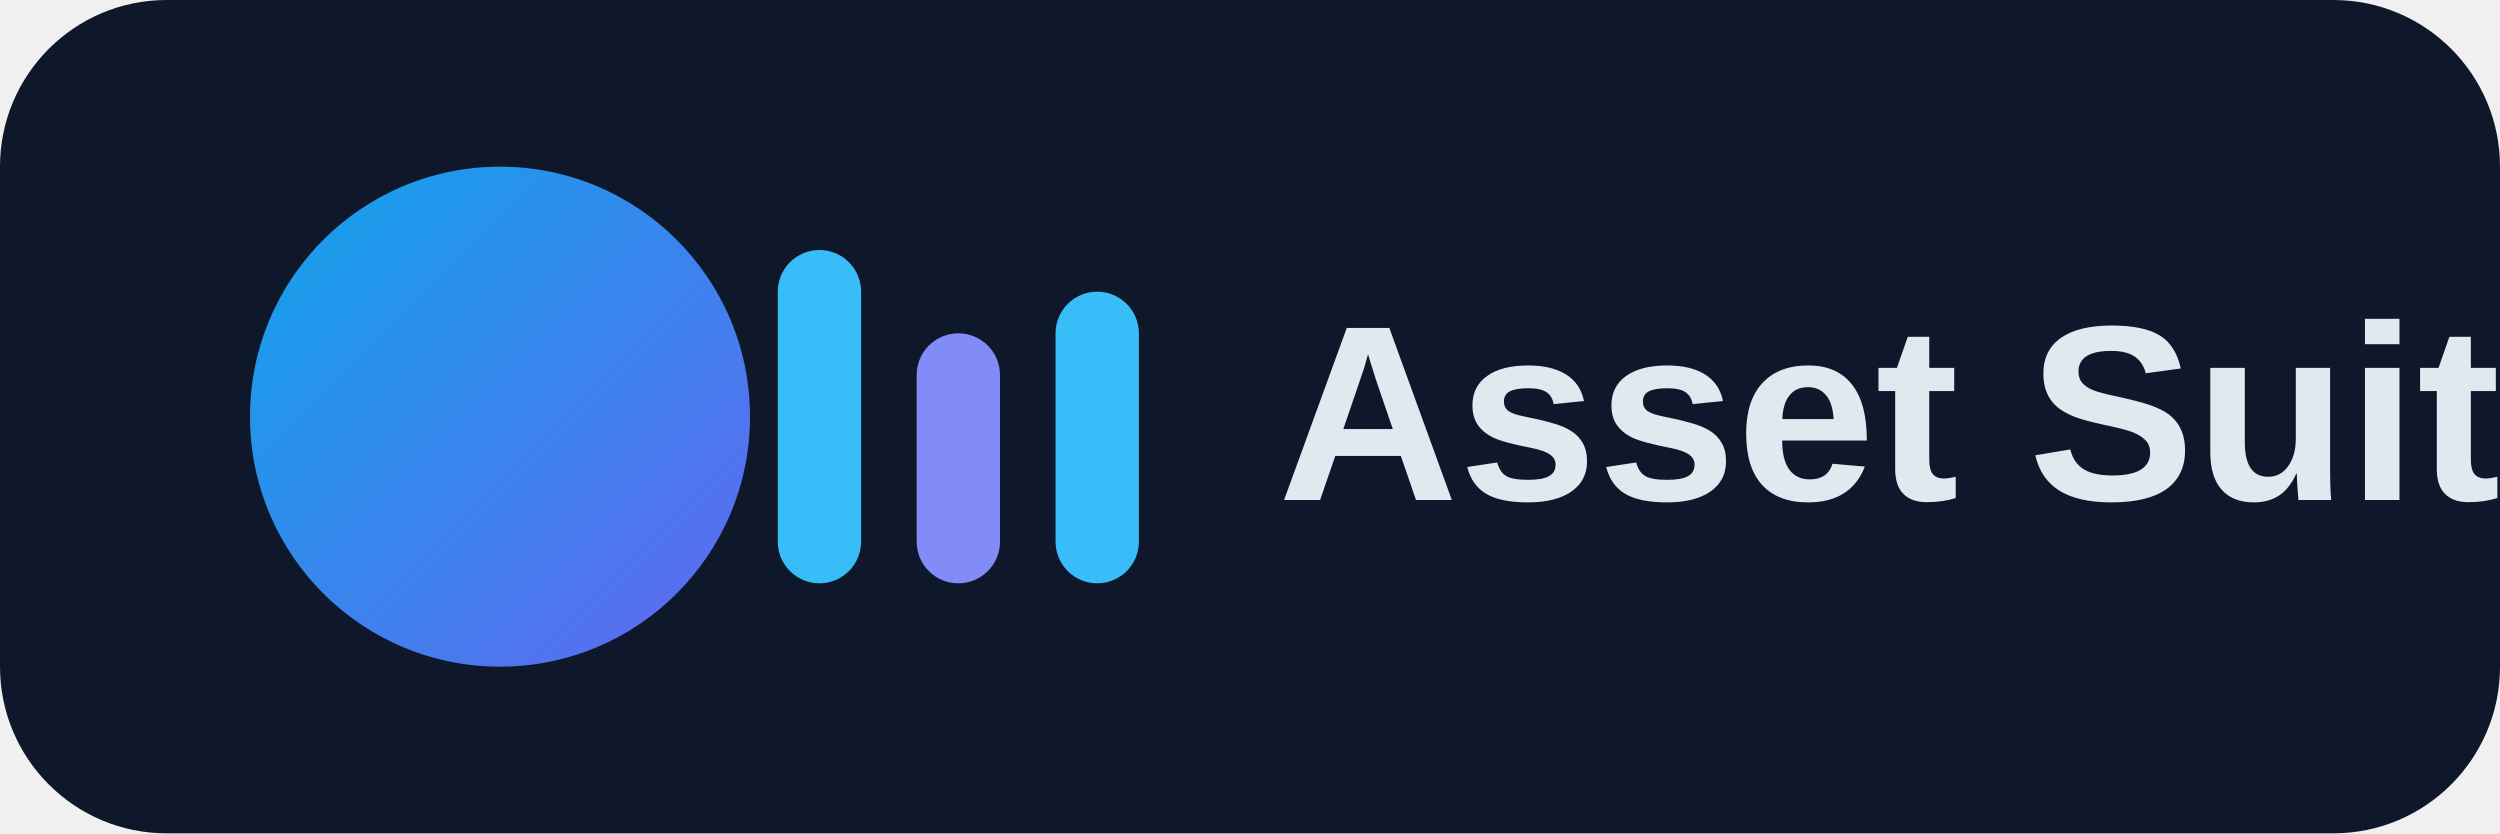
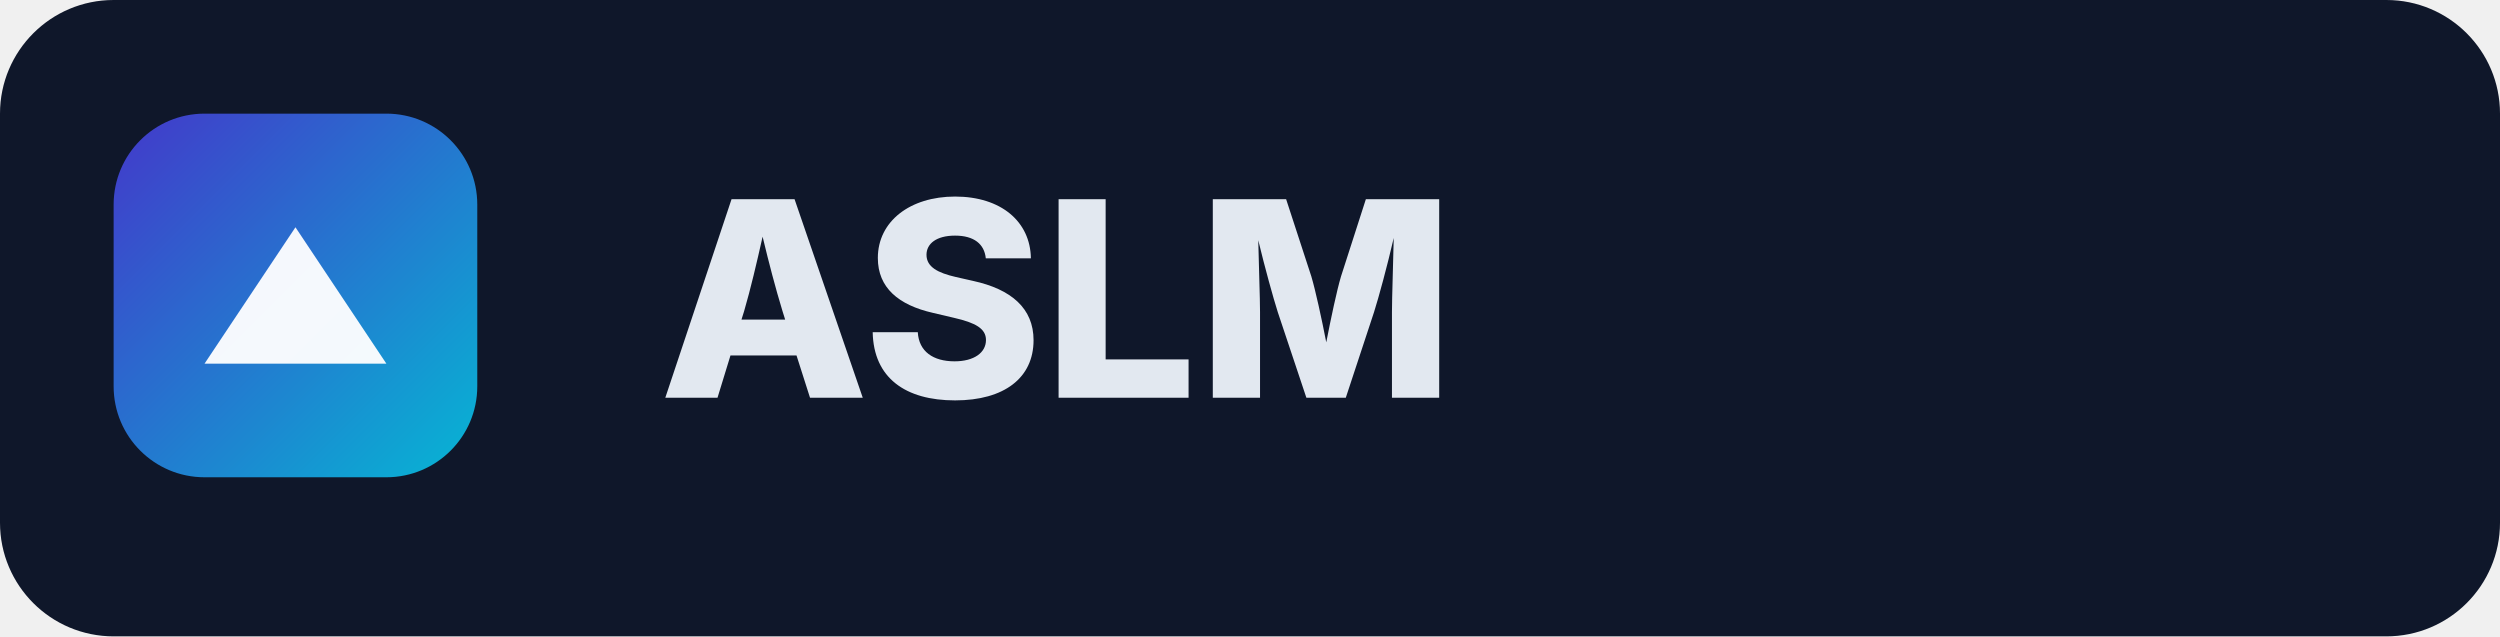
- <svg xmlns="http://www.w3.org/2000/svg" width="180" height="60" viewBox="0 0 180 60">
+ <svg xmlns="http://www.w3.org/2000/svg" viewBox="0 0 220 56">
  <defs>
-     <linearGradient id="grad" x1="0%" y1="0%" x2="100%" y2="100%">
-       <stop offset="0%" style="stop-color:#0ea5e9;stop-opacity:1" />
-       <stop offset="100%" style="stop-color:#6366f1;stop-opacity:1" />
+     <linearGradient id="grad" x1="0" y1="0" x2="1" y2="1">
+       <stop offset="0%" stop-color="#4338ca" />
+       <stop offset="100%" stop-color="#06b6d4" />
    </linearGradient>
  </defs>
-   <rect x="0" y="0" width="180" height="60" rx="12" ry="12" fill="#0f172a" />
-   <circle cx="36" cy="30" r="18" fill="url(#grad)" />
-   <rect x="56" y="18" width="6" height="24" rx="3" fill="#38bdf8" />
-   <rect x="66" y="24" width="6" height="18" rx="3" fill="#818cf8" />
-   <rect x="76" y="21" width="6" height="21" rx="3" fill="#38bdf8" />
-   <text x="92" y="36" font-family="Montserrat, Arial, sans-serif" font-weight="600" font-size="18" fill="#e2e8f0">
-         Asset Suite
-     </text>
+   <rect width="220" height="56" rx="10" fill="#0f172a" />
+   <g transform="translate(10,10)">
+     <rect width="32" height="32" rx="8" fill="url(#grad)" />
+     <path d="M8 22 L16 10 L24 22 Z" fill="#ffffff" opacity="0.95" />
+   </g>
+   <text x="58" y="35" font-family="Inter, ui-sans-serif, system-ui" font-weight="800" font-size="24" fill="#e2e8f0">ASLM</text>
</svg>
